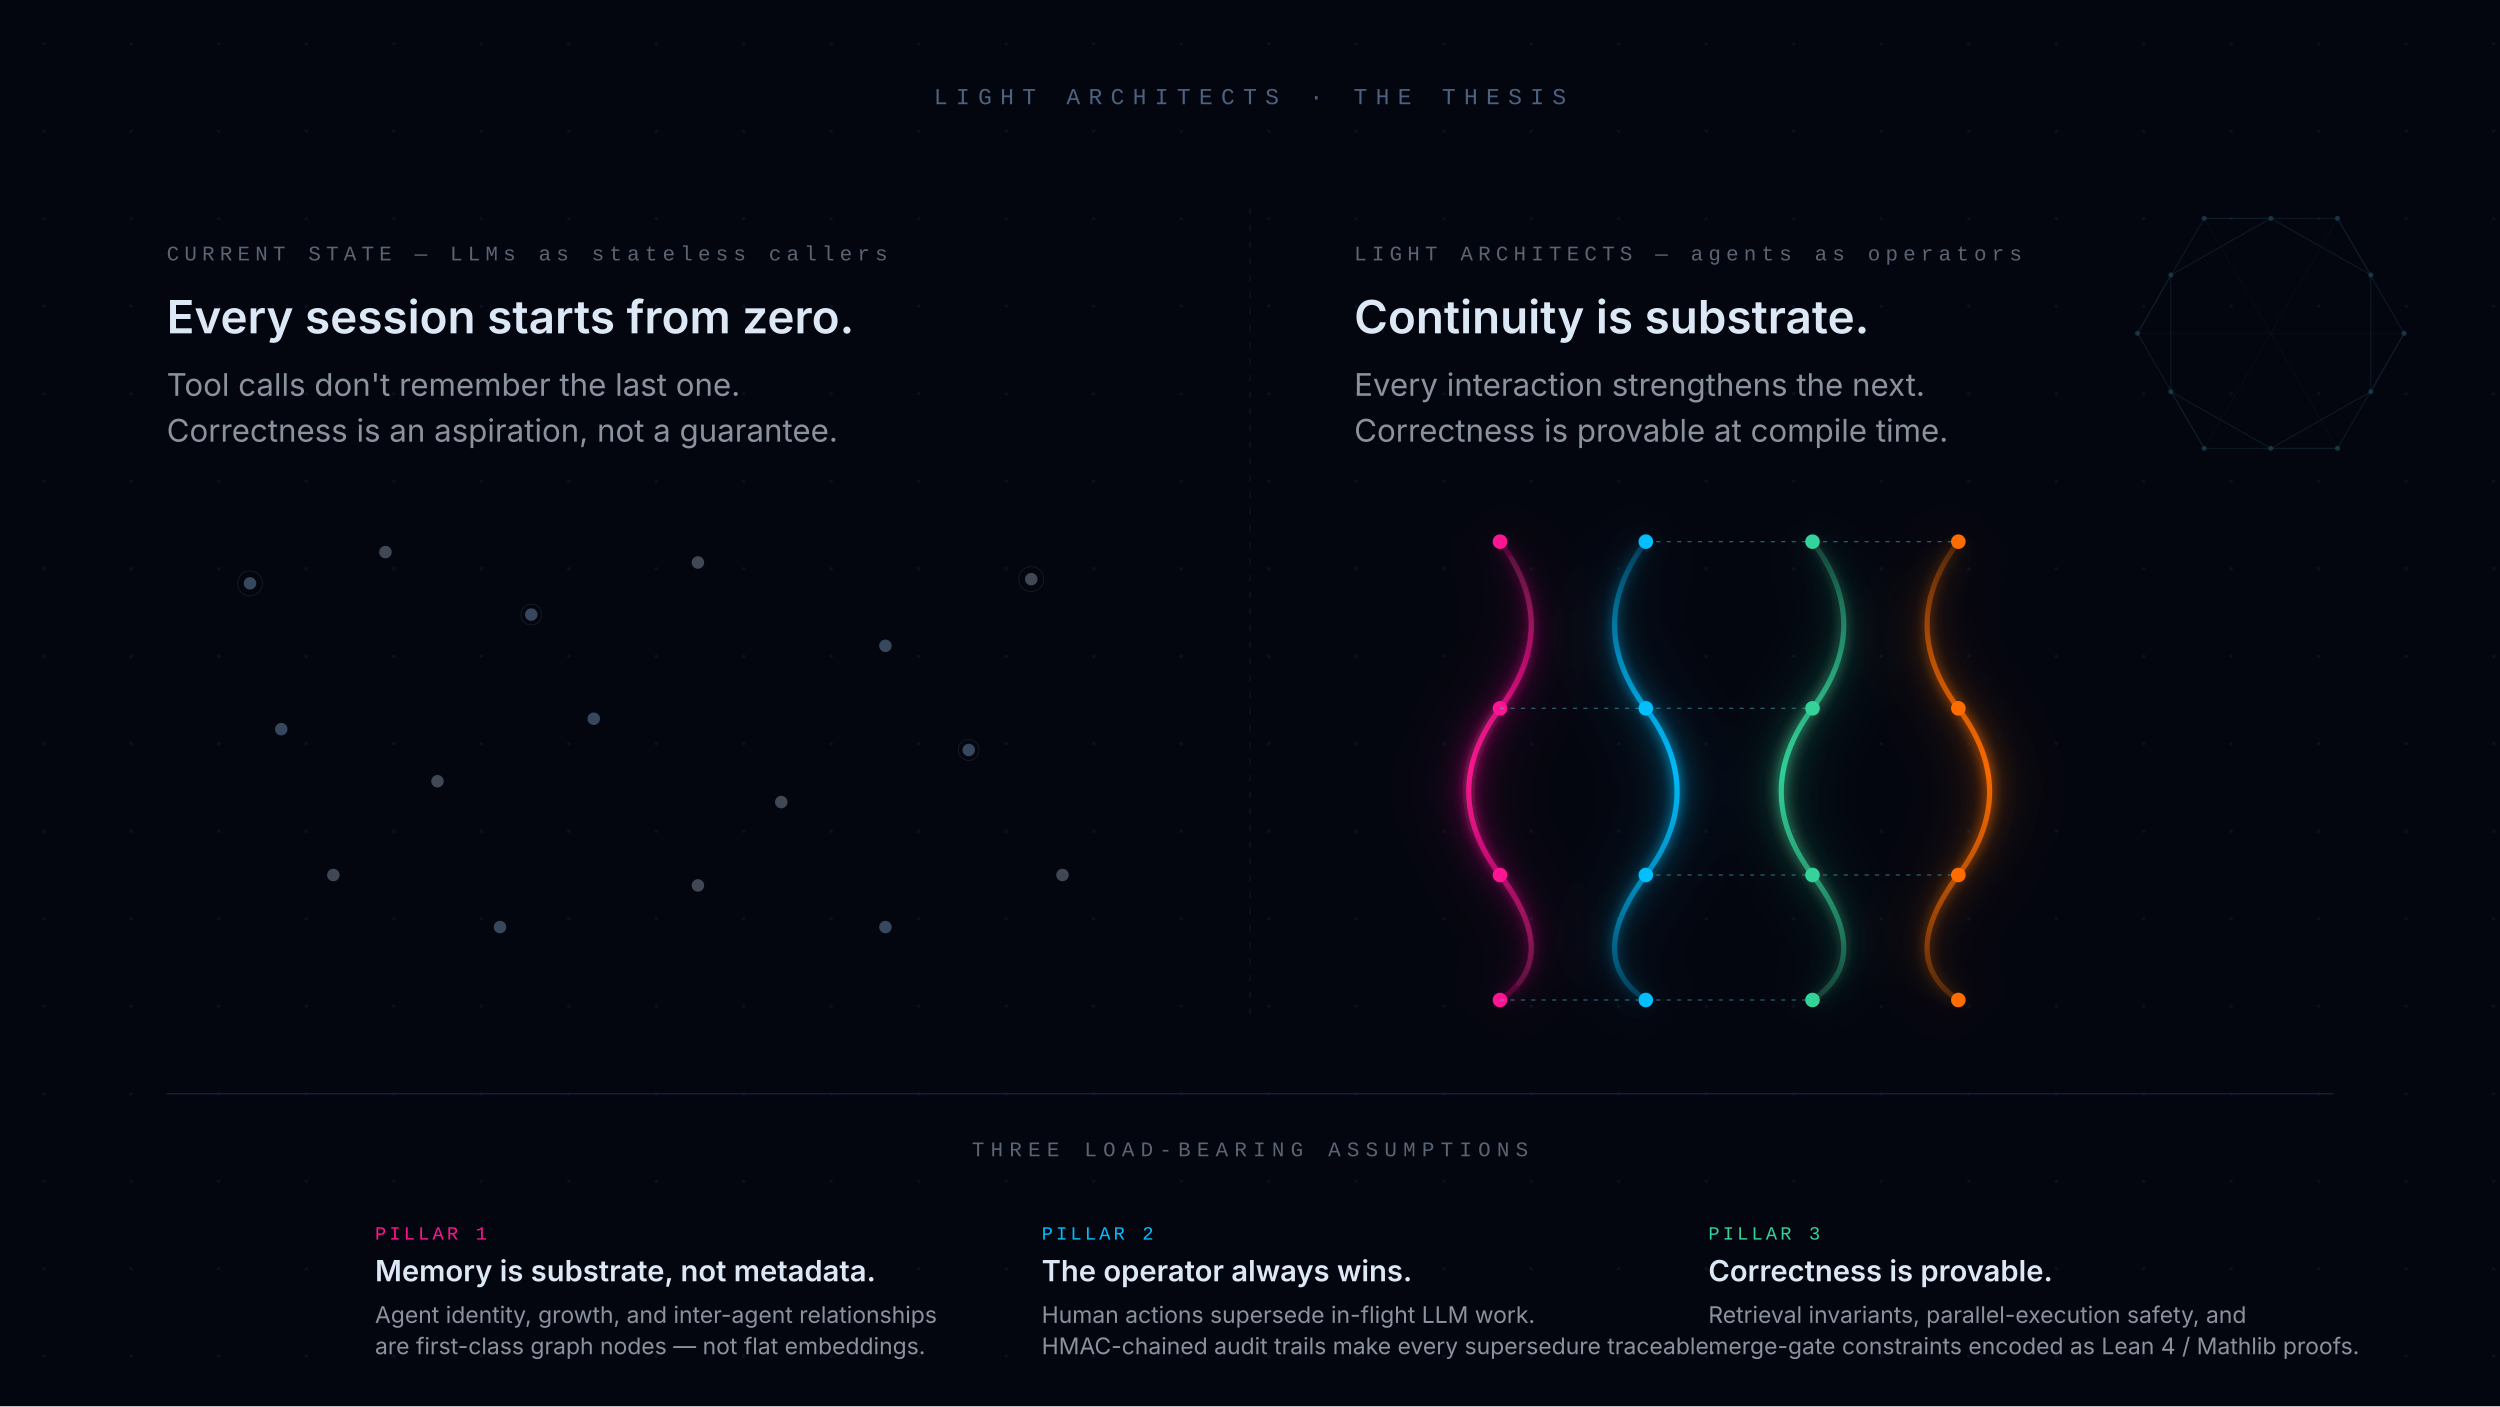
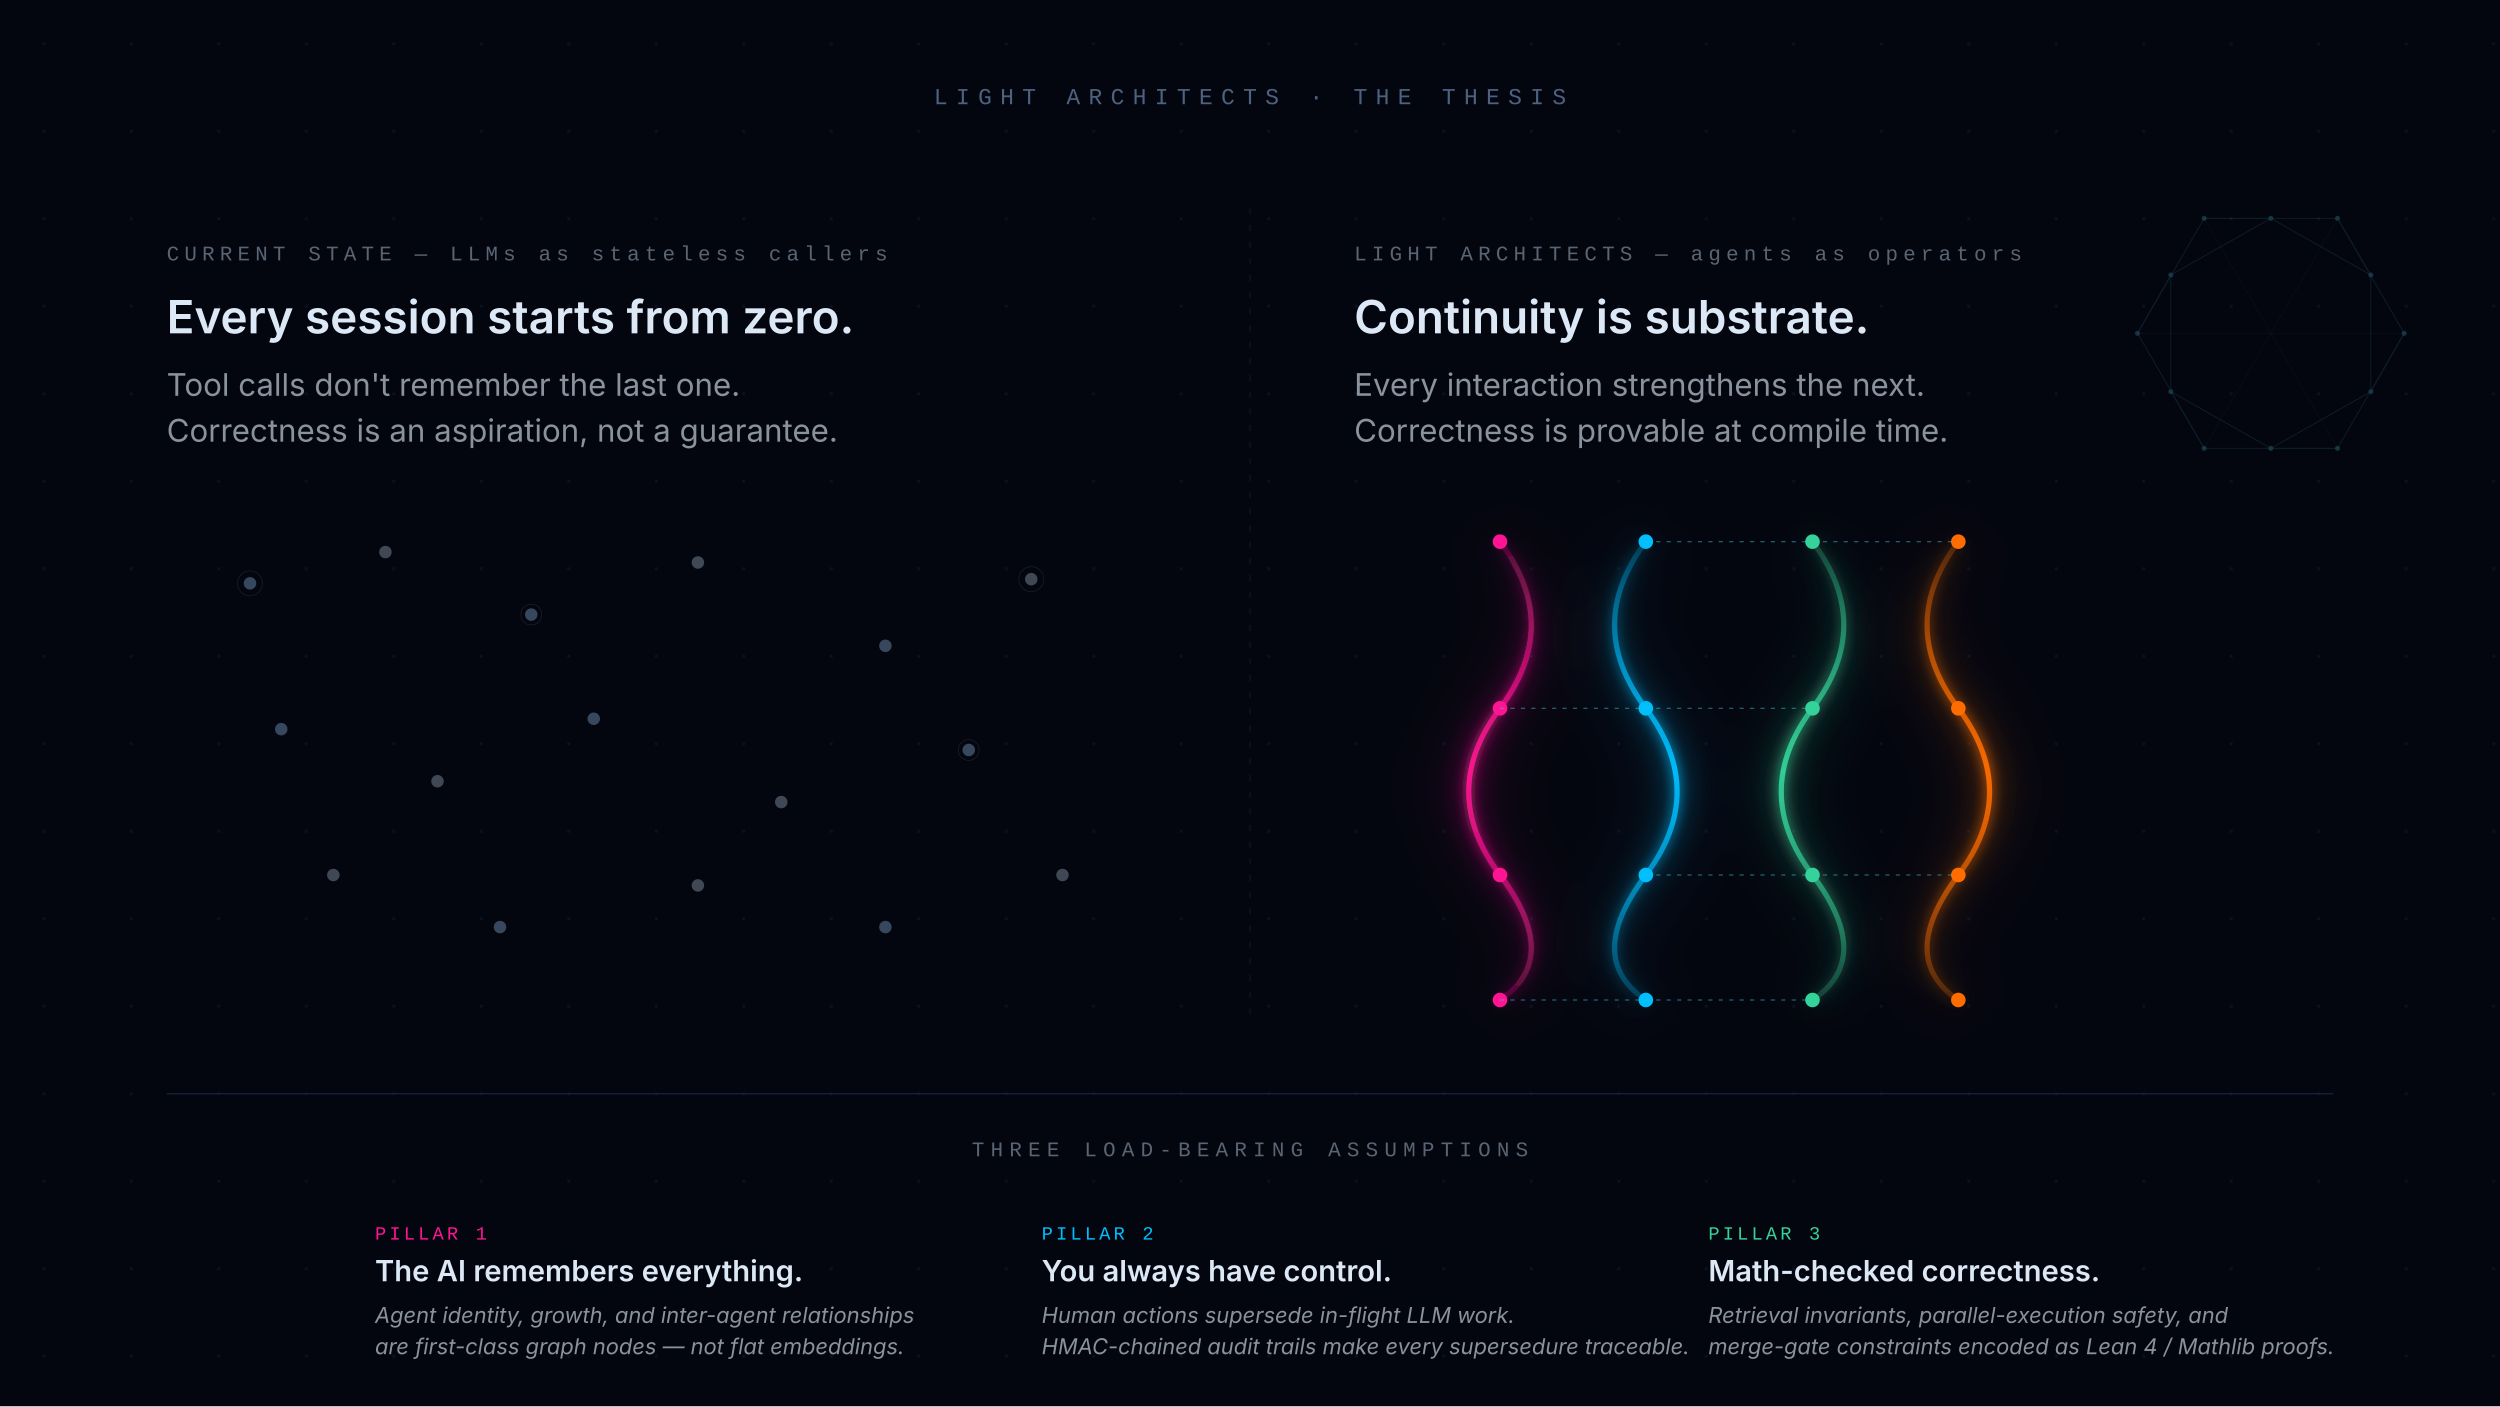
<svg xmlns="http://www.w3.org/2000/svg" viewBox="0 0 1200 675" width="1200" height="675">
  <defs>
    <style>
    .m{font-family:'JetBrains Mono','Courier New',monospace}
    .s{font-family:-apple-system,'Segoe UI','Helvetica Neue',sans-serif}
    @keyframes pulseBefore{0%,100%{opacity:.55}50%{opacity:.85}}
    @keyframes pulseAfter{0%,100%{opacity:.9}50%{opacity:1}}
    @keyframes drift{0%{transform:translate(0,0)}50%{transform:translate(1px,2px)}100%{transform:translate(0,0)}}
    @keyframes fade1{0%,15%{opacity:0}40%,100%{opacity:1}}
    @keyframes fade2{0%,30%{opacity:0}55%,100%{opacity:1}}
    @keyframes fade3{0%,45%{opacity:0}70%,100%{opacity:1}}
    @keyframes fade4{0%,60%{opacity:0}85%,100%{opacity:1}}
    .f1{animation:fade1 3.5s ease-out both}
    .f2{animation:fade2 3.5s ease-out both}
    .f3{animation:fade3 3.5s ease-out both}
    .f4{animation:fade4 3.5s ease-out both}
    .before-dot{animation:pulseBefore 4s ease-in-out infinite, drift 6s ease-in-out infinite}
    .after-line{animation:pulseAfter 3s ease-in-out infinite}
  </style>
    <filter id="bloom" x="-50%" y="-50%" width="200%" height="200%">
      <feGaussianBlur stdDeviation="2.5" result="b1" />
      <feGaussianBlur stdDeviation="6" result="b2" />
      <feGaussianBlur stdDeviation="14" result="b3" />
      <feMerge>
        <feMergeNode in="b3" />
        <feMergeNode in="b2" />
        <feMergeNode in="b1" />
        <feMergeNode in="SourceGraphic" />
      </feMerge>
    </filter>
    <filter id="softbloom" x="-30%" y="-30%" width="160%" height="160%">
      <feGaussianBlur stdDeviation="1.5" result="b1" />
      <feGaussianBlur stdDeviation="4" result="b2" />
      <feMerge>
        <feMergeNode in="b2" />
        <feMergeNode in="b1" />
        <feMergeNode in="SourceGraphic" />
      </feMerge>
    </filter>
    <pattern id="dots" width="42" height="42" patternUnits="userSpaceOnUse">
      <circle cx="21" cy="21" r="0.8" fill="#0b1020" />
    </pattern>
    <linearGradient id="transform-grad" x1="0%" y1="0%" x2="100%" y2="0%">
      <stop offset="0%" stop-color="#4d6280" stop-opacity="0.4" />
      <stop offset="50%" stop-color="#45B7D1" stop-opacity="0.9" />
      <stop offset="100%" stop-color="#FF1493" stop-opacity="0.95" />
    </linearGradient>
    <linearGradient id="strand-eva" x1="0%" y1="0%" x2="0%" y2="100%">
      <stop offset="0%" stop-color="#FF1493" stop-opacity="0.2" />
      <stop offset="50%" stop-color="#FF1493" stop-opacity="0.95" />
      <stop offset="100%" stop-color="#FF1493" stop-opacity="0.2" />
    </linearGradient>
    <linearGradient id="strand-corso" x1="0%" y1="0%" x2="0%" y2="100%">
      <stop offset="0%" stop-color="#00BFFF" stop-opacity="0.2" />
      <stop offset="50%" stop-color="#00BFFF" stop-opacity="0.95" />
      <stop offset="100%" stop-color="#00BFFF" stop-opacity="0.2" />
    </linearGradient>
    <linearGradient id="strand-soul" x1="0%" y1="0%" x2="0%" y2="100%">
      <stop offset="0%" stop-color="#34D399" stop-opacity="0.2" />
      <stop offset="50%" stop-color="#34D399" stop-opacity="0.95" />
      <stop offset="100%" stop-color="#34D399" stop-opacity="0.2" />
    </linearGradient>
    <linearGradient id="strand-ayin" x1="0%" y1="0%" x2="0%" y2="100%">
      <stop offset="0%" stop-color="#FF6D00" stop-opacity="0.2" />
      <stop offset="50%" stop-color="#FF6D00" stop-opacity="0.95" />
      <stop offset="100%" stop-color="#FF6D00" stop-opacity="0.2" />
    </linearGradient>
    <symbol id="polytope24" viewBox="-100 -100 200 200">
      <g stroke="#45B7D1" stroke-width="0.5" fill="none" opacity="0.4">
        <polygon points="80,0 40,69 -40,69 -80,0 -40,-69 40,-69" />
        <polygon points="60,35 0,69 -60,35 -60,-35 0,-69 60,-35" />
        <line x1="80" y1="0" x2="60" y2="35" />
        <line x1="40" y1="69" x2="0" y2="69" />
        <line x1="-40" y1="69" x2="-60" y2="35" />
        <line x1="-80" y1="0" x2="-60" y2="-35" />
        <line x1="-40" y1="-69" x2="0" y2="-69" />
        <line x1="40" y1="-69" x2="60" y2="-35" />
        <line x1="80" y1="0" x2="-80" y2="0" opacity="0.25" />
        <line x1="40" y1="69" x2="-40" y2="-69" opacity="0.25" />
        <line x1="-40" y1="69" x2="40" y2="-69" opacity="0.25" />
      </g>
      <g fill="#45B7D1" opacity="0.75">
        <circle cx="80" cy="0" r="1.5" />
        <circle cx="40" cy="69" r="1.5" />
        <circle cx="-40" cy="69" r="1.5" />
        <circle cx="-80" cy="0" r="1.5" />
        <circle cx="-40" cy="-69" r="1.5" />
        <circle cx="40" cy="-69" r="1.5" />
        <circle cx="60" cy="35" r="1.5" />
        <circle cx="0" cy="69" r="1.5" />
        <circle cx="-60" cy="35" r="1.5" />
        <circle cx="-60" cy="-35" r="1.5" />
        <circle cx="0" cy="-69" r="1.5" />
        <circle cx="60" cy="-35" r="1.5" />
      </g>
    </symbol>
  </defs>
  <rect width="1200" height="675" fill="#04060f" />
  <rect width="1200" height="675" fill="url(#dots)" />
  <g opacity="0.35" class="f4">
    <use href="#polytope24" x="1010" y="80" width="160" height="160" />
  </g>
  <g class="f1">
    <text x="600" y="50" class="m" font-size="11" fill="#4d6280" text-anchor="middle" letter-spacing="4">LIGHT ARCHITECTS · THE THESIS</text>
  </g>
  <line x1="600" y1="100" x2="600" y2="490" stroke="#172240" stroke-width="0.5" stroke-dasharray="3,5" opacity="0.6" />
  <g class="f1">
    <text x="80" y="125" class="m" font-size="10" fill="#5a6473" letter-spacing="2.5">CURRENT STATE — LLMs as stateless callers</text>
    <text x="80" y="160" class="s" font-size="22" fill="#dce8f5" font-weight="600">Every session starts from zero.</text>
    <text x="80" y="190" class="s" font-size="15" fill="#8a929d">Tool calls don't remember the last one.</text>
    <text x="80" y="212" class="s" font-size="15" fill="#8a929d">Correctness is an aspiration, not a guarantee.</text>
  </g>
  <g class="f2">
    <g class="before-dot" style="animation-delay:0s">
      <circle cx="120" cy="280" r="3" fill="#4d6280" opacity="0.7" />
      <circle cx="120" cy="280" r="6" fill="none" stroke="#4d6280" stroke-width="0.3" opacity="0.3" />
    </g>
    <g class="before-dot" style="animation-delay:0.4s">
      <circle cx="185" cy="265" r="3" fill="#5a6473" opacity="0.7" />
    </g>
    <g class="before-dot" style="animation-delay:0.8s">
      <circle cx="255" cy="295" r="3" fill="#4d6280" opacity="0.7" />
      <circle cx="255" cy="295" r="5" fill="none" stroke="#5a6473" stroke-width="0.3" opacity="0.3" />
    </g>
    <g class="before-dot" style="animation-delay:1.2s">
      <circle cx="335" cy="270" r="3" fill="#5a6473" opacity="0.7" />
    </g>
    <g class="before-dot" style="animation-delay:0.6s">
      <circle cx="425" cy="310" r="3" fill="#4d6280" opacity="0.7" />
    </g>
    <g class="before-dot" style="animation-delay:1.0s">
      <circle cx="495" cy="278" r="3" fill="#5a6473" opacity="0.7" />
      <circle cx="495" cy="278" r="6" fill="none" stroke="#4d6280" stroke-width="0.3" opacity="0.3" />
    </g>
    <g class="before-dot" style="animation-delay:0.2s">
      <circle cx="135" cy="350" r="3" fill="#4d6280" opacity="0.7" />
    </g>
    <g class="before-dot" style="animation-delay:1.4s">
      <circle cx="210" cy="375" r="3" fill="#5a6473" opacity="0.7" />
    </g>
    <g class="before-dot" style="animation-delay:0.5s">
      <circle cx="285" cy="345" r="3" fill="#4d6280" opacity="0.7" />
    </g>
    <g class="before-dot" style="animation-delay:1.1s">
      <circle cx="375" cy="385" r="3" fill="#5a6473" opacity="0.7" />
    </g>
    <g class="before-dot" style="animation-delay:0.3s">
      <circle cx="465" cy="360" r="3" fill="#4d6280" opacity="0.7" />
      <circle cx="465" cy="360" r="5" fill="none" stroke="#4d6280" stroke-width="0.3" opacity="0.3" />
    </g>
    <g class="before-dot" style="animation-delay:0.9s">
      <circle cx="160" cy="420" r="3" fill="#5a6473" opacity="0.7" />
    </g>
    <g class="before-dot" style="animation-delay:1.3s">
      <circle cx="240" cy="445" r="3" fill="#4d6280" opacity="0.7" />
    </g>
    <g class="before-dot" style="animation-delay:0.7s">
      <circle cx="335" cy="425" r="3" fill="#5a6473" opacity="0.7" />
    </g>
    <g class="before-dot" style="animation-delay:1.5s">
      <circle cx="425" cy="445" r="3" fill="#4d6280" opacity="0.7" />
    </g>
    <g class="before-dot" style="animation-delay:0.1s">
      <circle cx="510" cy="420" r="3" fill="#5a6473" opacity="0.7" />
    </g>
  </g>
  <g class="f1">
    <text x="650" y="125" class="m" font-size="10" fill="#5a6473" letter-spacing="2.5">LIGHT ARCHITECTS — agents as operators</text>
    <text x="650" y="160" class="s" font-size="22" fill="#dce8f5" font-weight="600">Continuity is substrate.</text>
    <text x="650" y="190" class="s" font-size="15" fill="#8a929d">Every interaction strengthens the next.</text>
    <text x="650" y="212" class="s" font-size="15" fill="#8a929d">Correctness is provable at compile time.</text>
  </g>
  <g class="f3" filter="url(#bloom)">
    <g class="after-line" style="animation-delay:0s">
      <path d="M 720 260 Q 750 300, 720 340 Q 690 380, 720 420 Q 750 460, 720 480" stroke="url(#strand-eva)" stroke-width="2.5" fill="none" stroke-linecap="round" />
    </g>
    <g class="after-line" style="animation-delay:0.4s">
      <path d="M 790 260 Q 760 300, 790 340 Q 820 380, 790 420 Q 760 460, 790 480" stroke="url(#strand-corso)" stroke-width="2.5" fill="none" stroke-linecap="round" />
    </g>
    <g class="after-line" style="animation-delay:0.2s">
      <path d="M 870 260 Q 900 300, 870 340 Q 840 380, 870 420 Q 900 460, 870 480" stroke="url(#strand-soul)" stroke-width="2.5" fill="none" stroke-linecap="round" />
    </g>
    <g class="after-line" style="animation-delay:0.6s">
      <path d="M 940 260 Q 910 300, 940 340 Q 970 380, 940 420 Q 910 460, 940 480" stroke="url(#strand-ayin)" stroke-width="2.5" fill="none" stroke-linecap="round" />
    </g>
  </g>
  <g class="f3">
    <circle cx="720" cy="260" r="3.5" fill="#FF1493" />
    <circle cx="720" cy="340" r="3.5" fill="#FF1493" />
    <circle cx="720" cy="420" r="3.5" fill="#FF1493" />
    <circle cx="720" cy="480" r="3.5" fill="#FF1493" />
    <circle cx="790" cy="260" r="3.5" fill="#00BFFF" />
    <circle cx="790" cy="340" r="3.5" fill="#00BFFF" />
    <circle cx="790" cy="420" r="3.5" fill="#00BFFF" />
    <circle cx="790" cy="480" r="3.5" fill="#00BFFF" />
    <circle cx="870" cy="260" r="3.5" fill="#34D399" />
    <circle cx="870" cy="340" r="3.5" fill="#34D399" />
    <circle cx="870" cy="420" r="3.5" fill="#34D399" />
    <circle cx="870" cy="480" r="3.5" fill="#34D399" />
    <circle cx="940" cy="260" r="3.5" fill="#FF6D00" />
    <circle cx="940" cy="340" r="3.5" fill="#FF6D00" />
    <circle cx="940" cy="420" r="3.5" fill="#FF6D00" />
    <circle cx="940" cy="480" r="3.5" fill="#FF6D00" />
  </g>
  <g class="f4" opacity="0.5">
    <line x1="720" y1="340" x2="870" y2="340" stroke="#45B7D1" stroke-width="0.6" stroke-dasharray="2,3" />
    <line x1="790" y1="260" x2="940" y2="260" stroke="#45B7D1" stroke-width="0.6" stroke-dasharray="2,3" />
    <line x1="790" y1="420" x2="940" y2="420" stroke="#45B7D1" stroke-width="0.6" stroke-dasharray="2,3" />
    <line x1="720" y1="480" x2="870" y2="480" stroke="#45B7D1" stroke-width="0.6" stroke-dasharray="2,3" />
  </g>
  <line x1="80" y1="525" x2="1120" y2="525" stroke="#172240" stroke-width="0.6" />
  <g class="f4">
    <text x="600" y="555" class="m" font-size="10" fill="#5a6473" text-anchor="middle" letter-spacing="3">THREE LOAD-BEARING ASSUMPTIONS</text>
  </g>
  <g class="f4">
    <text x="180" y="595" class="m" font-size="9" fill="#FF1493" letter-spacing="1.5">PILLAR 1</text>
-     <text x="180" y="615" class="s" font-size="14" fill="#dce8f5" font-weight="600">Memory is substrate, not metadata.</text>
-     <text x="180" y="635" class="s" font-size="11" fill="#8a929d">Agent identity, growth, and inter-agent relationships</text>
-     <text x="180" y="650" class="s" font-size="11" fill="#8a929d">are first-class graph nodes — not flat embeddings.</text>
+     <text x="180" y="615" class="s" font-size="14" fill="#dce8f5" font-weight="600">The AI remembers everything.</text>
+     <text x="180" y="635" class="s" font-size="10.5" fill="#8a929d" font-style="italic">Agent identity, growth, and inter-agent relationships</text>
+     <text x="180" y="650" class="s" font-size="10.5" fill="#8a929d" font-style="italic">are first-class graph nodes — not flat embeddings.</text>
  </g>
  <g class="f4">
    <text x="500" y="595" class="m" font-size="9" fill="#00BFFF" letter-spacing="1.5">PILLAR 2</text>
-     <text x="500" y="615" class="s" font-size="14" fill="#dce8f5" font-weight="600">The operator always wins.</text>
-     <text x="500" y="635" class="s" font-size="11" fill="#8a929d">Human actions supersede in-flight LLM work.</text>
-     <text x="500" y="650" class="s" font-size="11" fill="#8a929d">HMAC-chained audit trails make every supersedure traceable.</text>
+     <text x="500" y="615" class="s" font-size="14" fill="#dce8f5" font-weight="600">You always have control.</text>
+     <text x="500" y="635" class="s" font-size="10.5" fill="#8a929d" font-style="italic">Human actions supersede in-flight LLM work.</text>
+     <text x="500" y="650" class="s" font-size="10.5" fill="#8a929d" font-style="italic">HMAC-chained audit trails make every supersedure traceable.</text>
  </g>
  <g class="f4">
    <text x="820" y="595" class="m" font-size="9" fill="#34D399" letter-spacing="1.5">PILLAR 3</text>
-     <text x="820" y="615" class="s" font-size="14" fill="#dce8f5" font-weight="600">Correctness is provable.</text>
-     <text x="820" y="635" class="s" font-size="11" fill="#8a929d">Retrieval invariants, parallel-execution safety, and</text>
-     <text x="820" y="650" class="s" font-size="11" fill="#8a929d">merge-gate constraints encoded as Lean 4 / Mathlib proofs.</text>
+     <text x="820" y="615" class="s" font-size="14" fill="#dce8f5" font-weight="600">Math-checked correctness.</text>
+     <text x="820" y="635" class="s" font-size="10.5" fill="#8a929d" font-style="italic">Retrieval invariants, parallel-execution safety, and</text>
+     <text x="820" y="650" class="s" font-size="10.5" fill="#8a929d" font-style="italic">merge-gate constraints encoded as Lean 4 / Mathlib proofs.</text>
  </g>
</svg>
